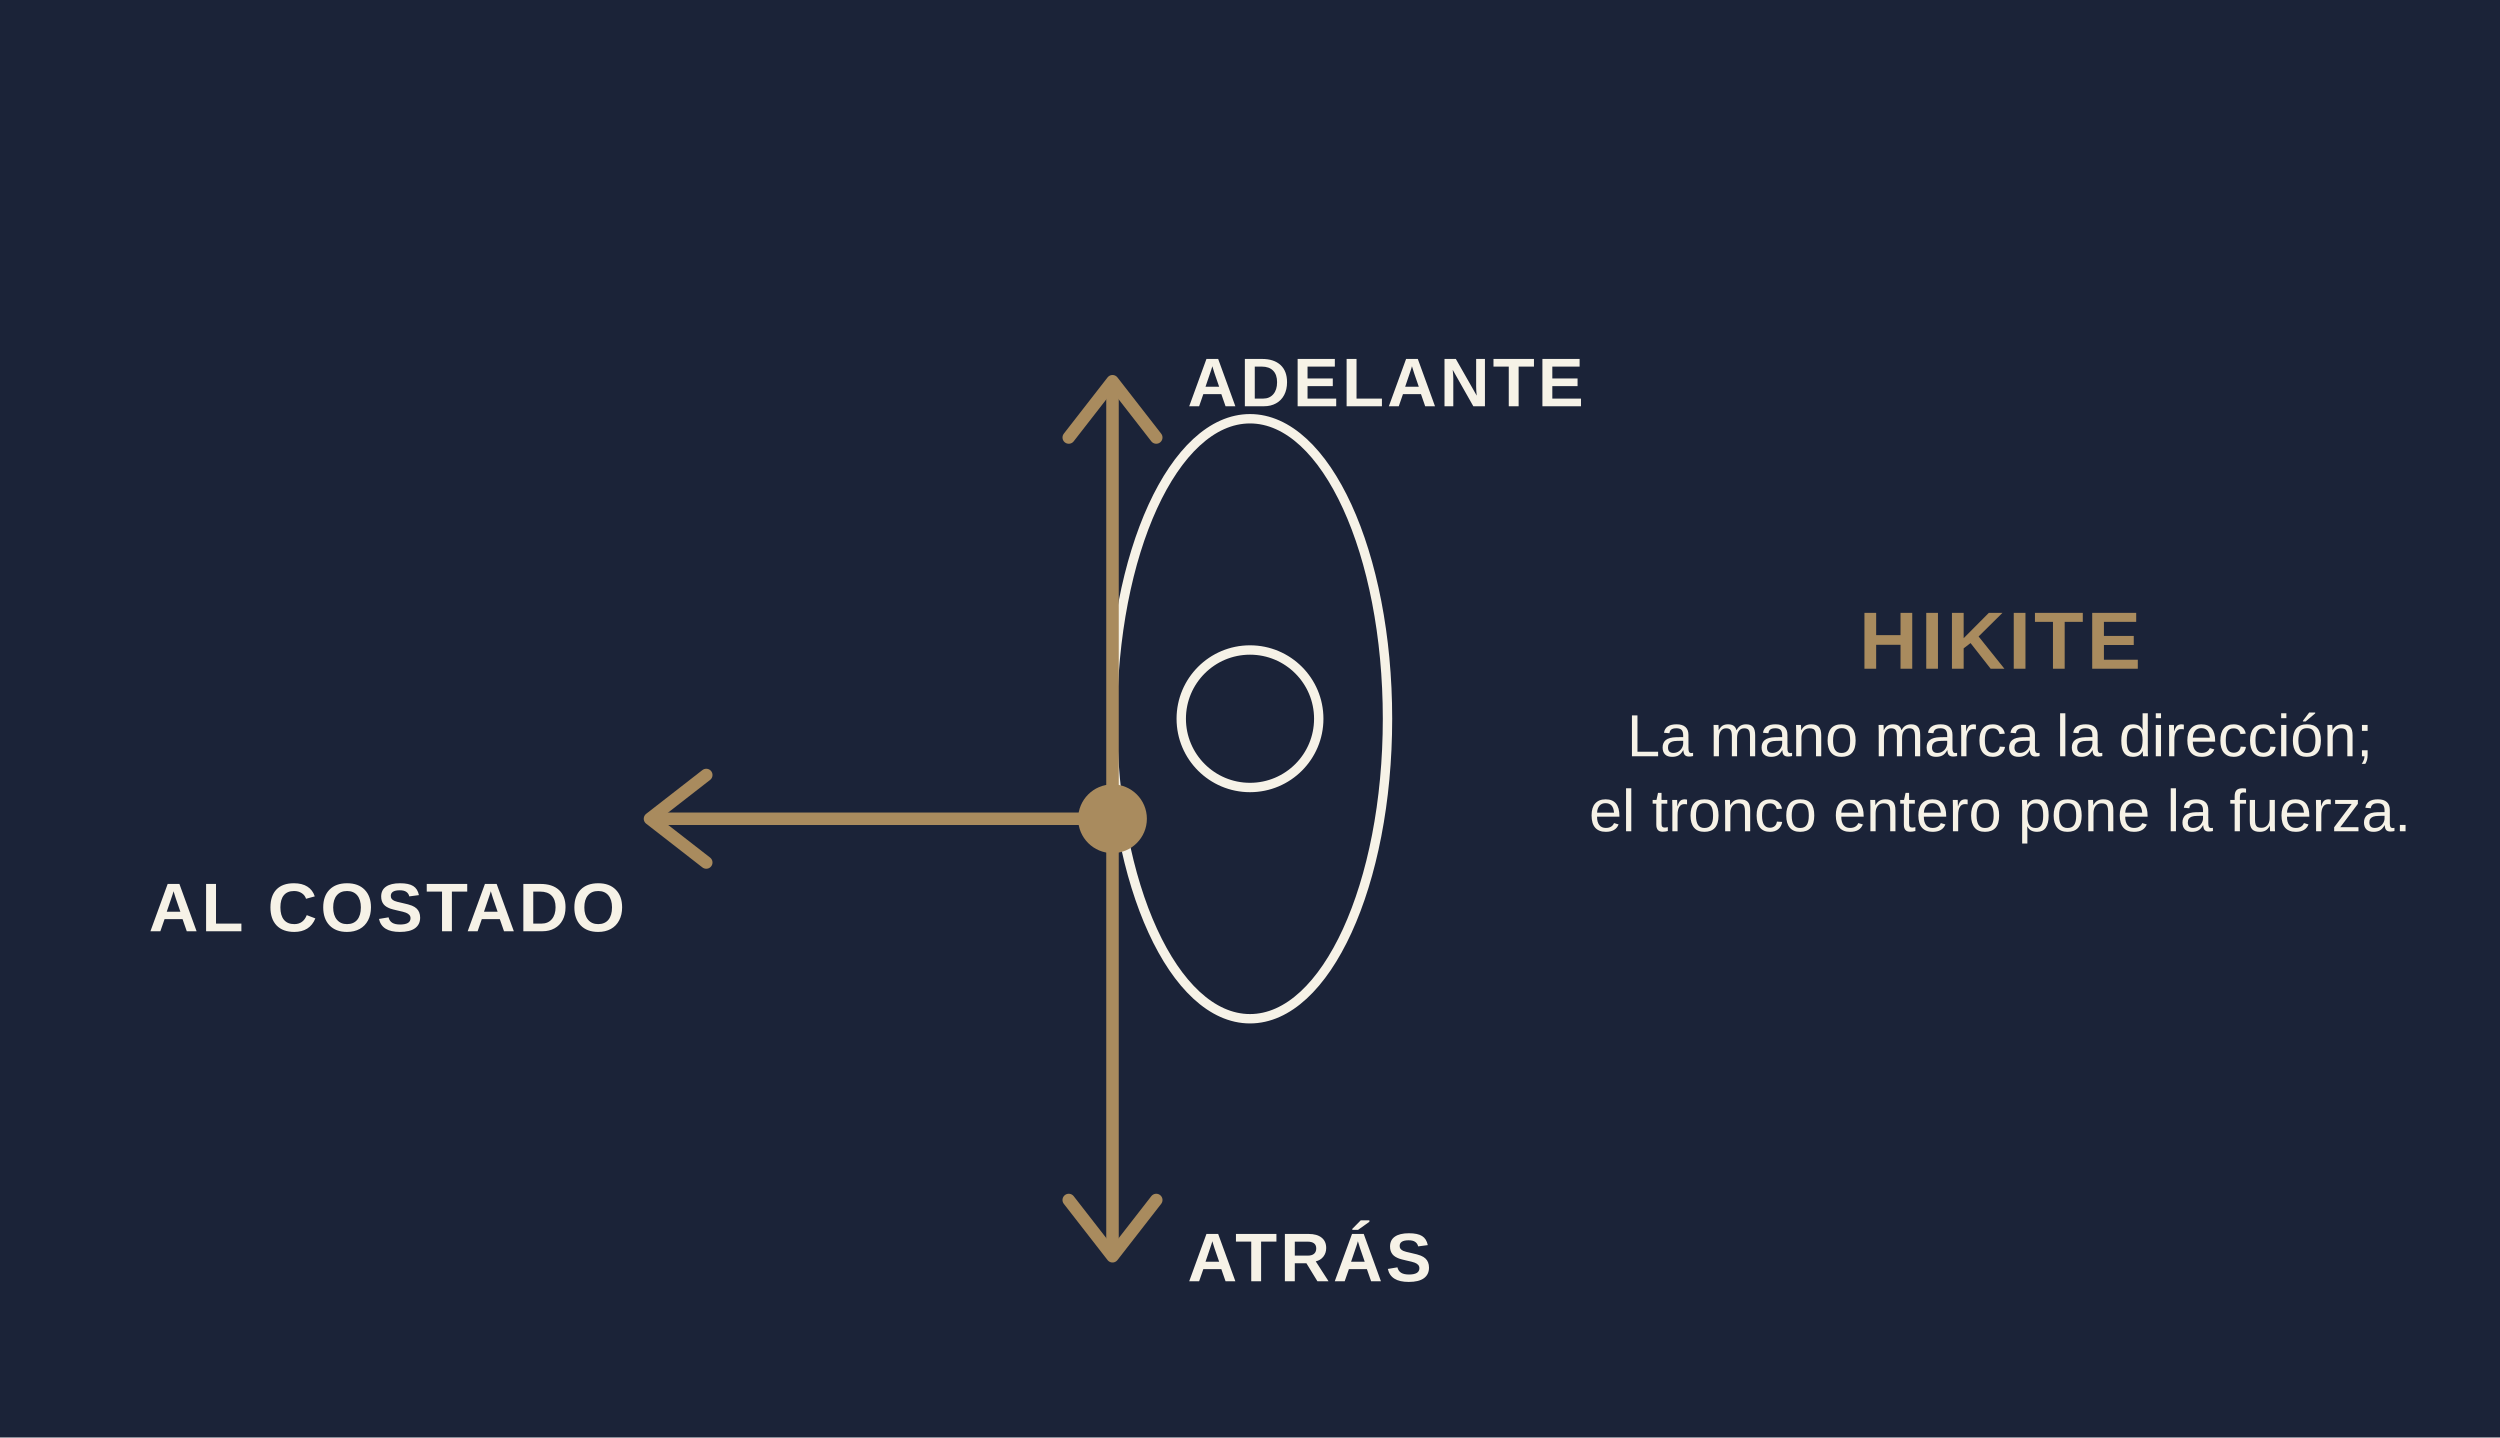
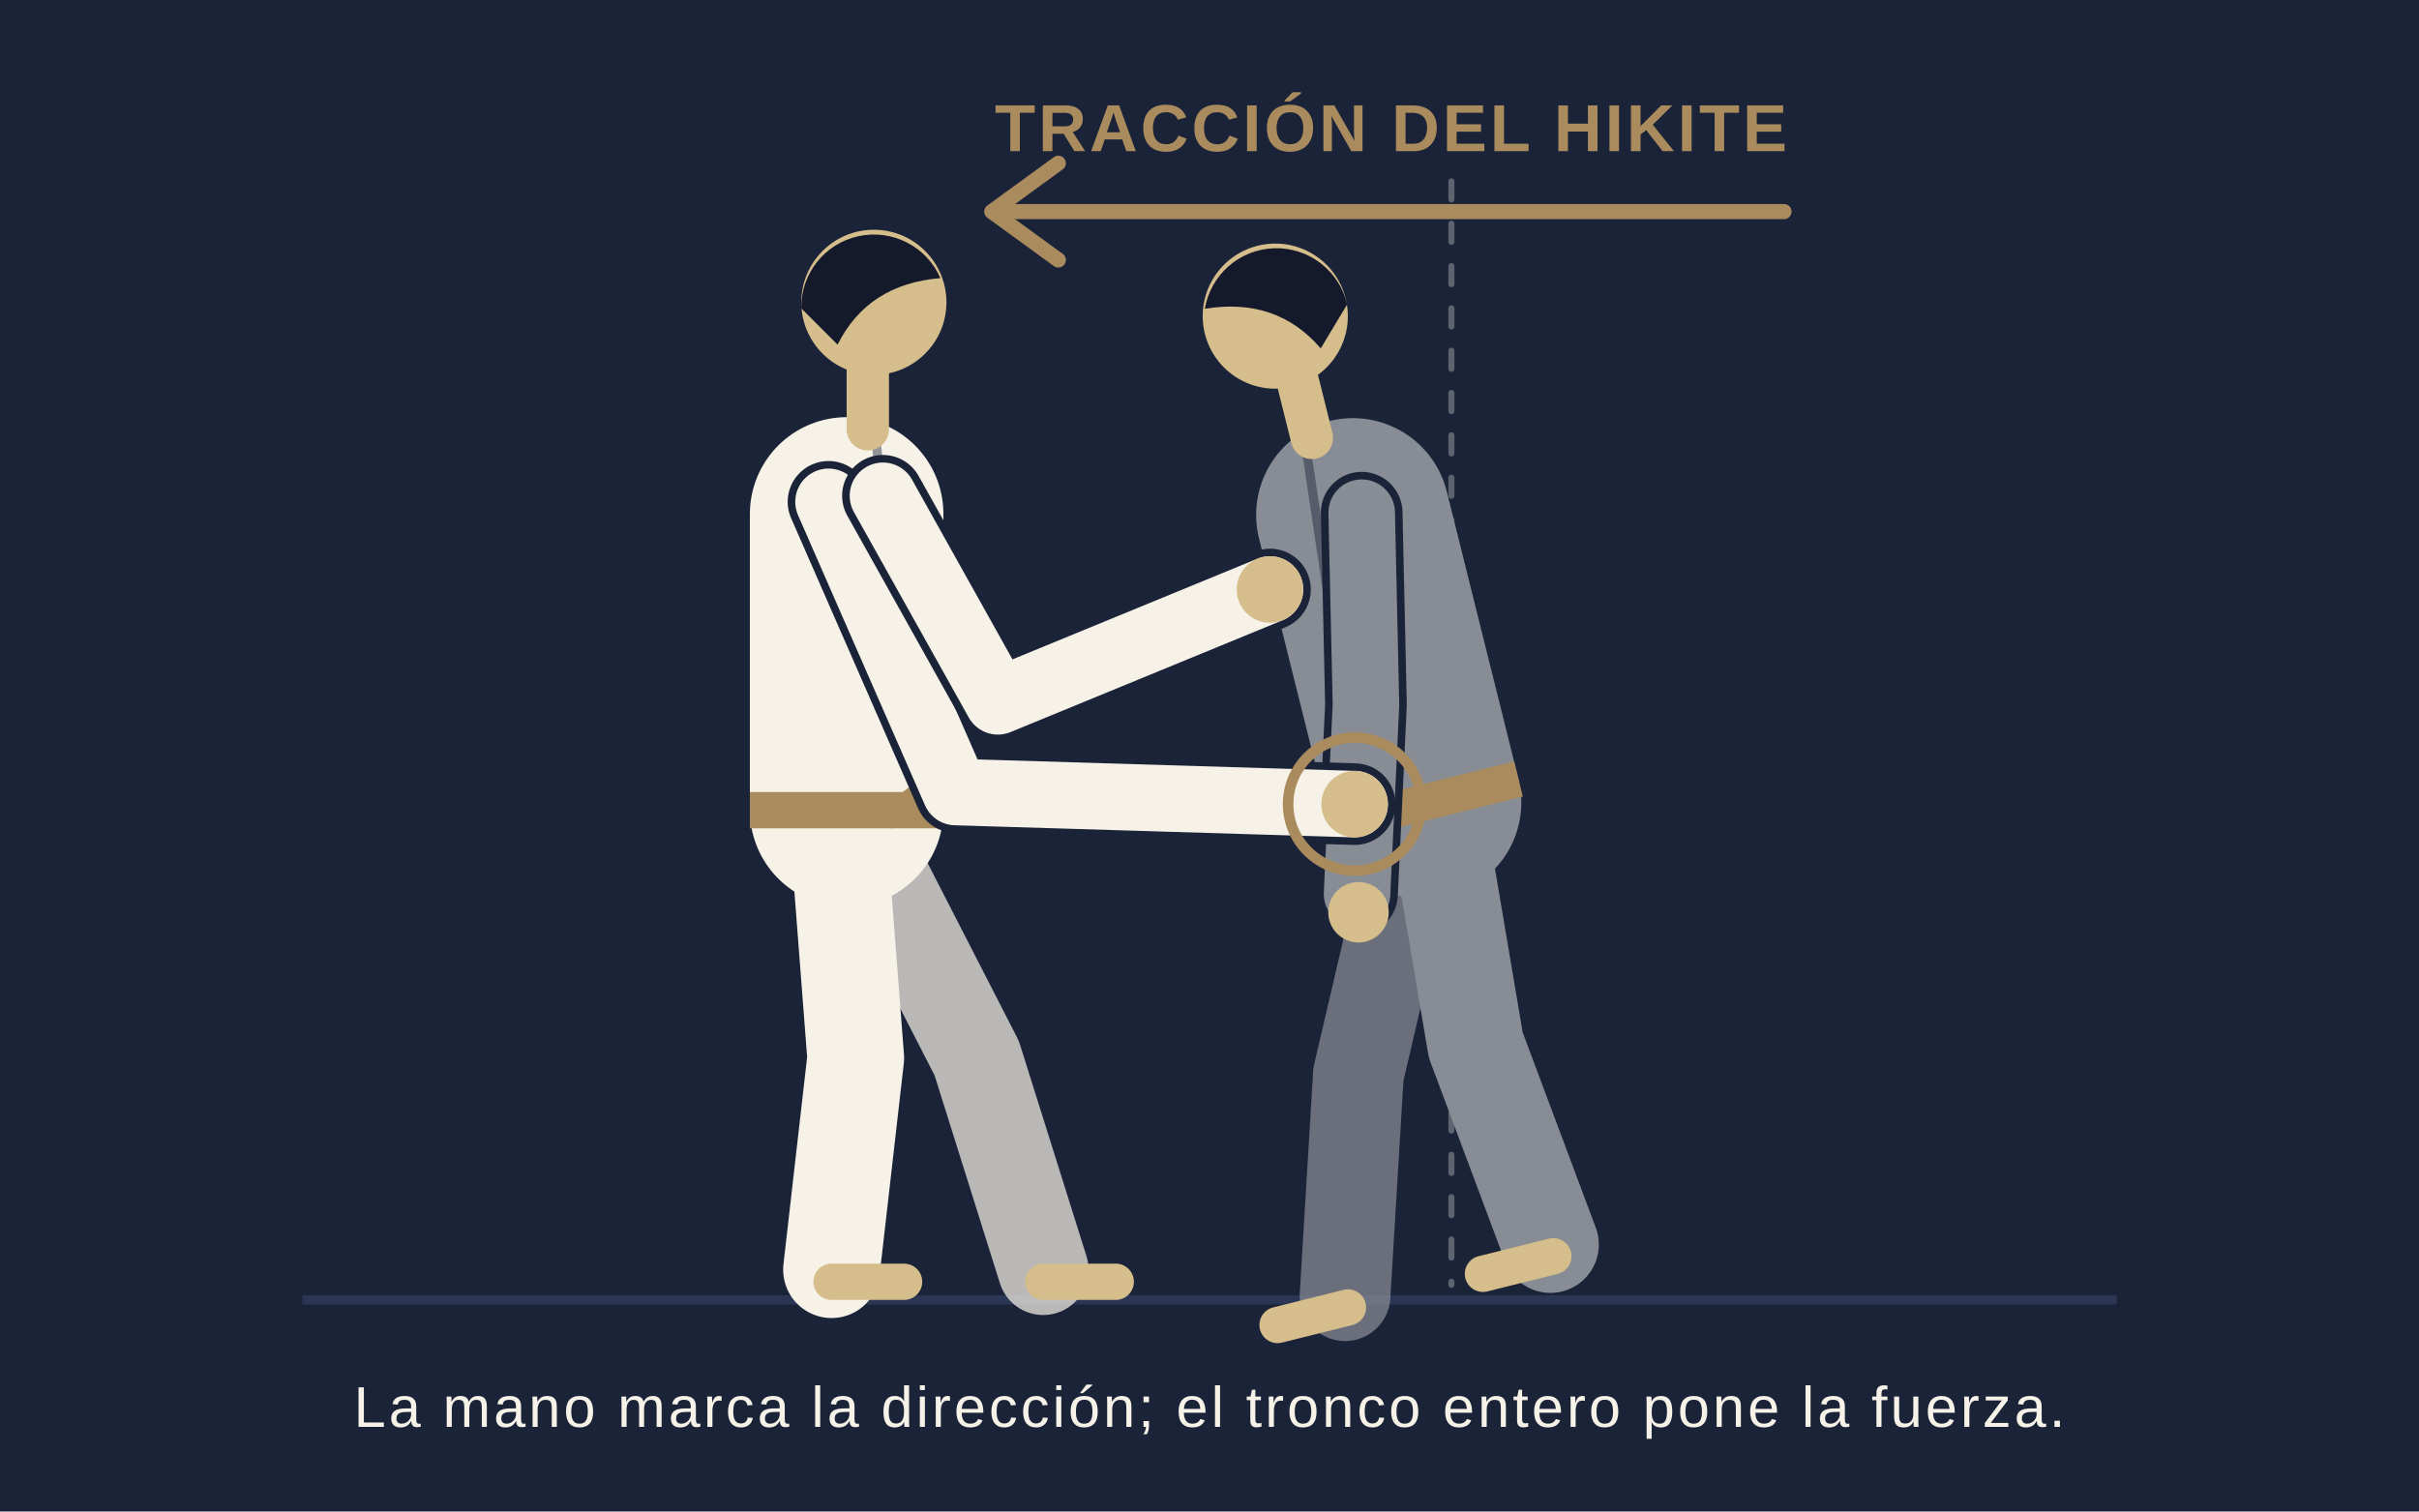
- <svg xmlns="http://www.w3.org/2000/svg" viewBox="0 0 800 460" font-family="Barlow, 'Helvetica Neue', Arial, sans-serif">
-   <rect width="800" height="460" fill="#1B2338" />
-   <g fill="none" stroke="#F6F2E7" stroke-width="3" stroke-linecap="round">
-     <ellipse cx="400" cy="230" rx="44" ry="96" />
-     <circle cx="400" cy="230" r="22" />
+ <svg xmlns="http://www.w3.org/2000/svg" viewBox="0 0 800 500" font-family="Barlow, 'Helvetica Neue', Arial, sans-serif">
+   <defs>
+     <g id="jk" fill="none" stroke-linecap="round" stroke-linejoin="round">
+       <path d="M206 272 L246 350 L268 420" stroke="currentColor" stroke-width="30" stroke-opacity=".72" />
+       <path d="M200 272 L206 350 L198 420" stroke="currentColor" stroke-width="32" />
+       <path d="M268 424 L292 424" stroke="#D6BD8C" stroke-width="12" />
+       <path d="M198 424 L222 424" stroke="#D6BD8C" stroke-width="12" />
+       <path d="M203 170 L203 268" stroke="currentColor" stroke-width="64" />
+       <path d="M171 268 L235 268" stroke="#A98B5E" stroke-width="12" stroke-linecap="butt" />
+       <path d="M218 270 L228 262" stroke="#A98B5E" stroke-width="8" />
+       <path d="M212 138 L218 200 L226 262" stroke="#1B2338" stroke-opacity=".45" stroke-width="3" />
+       <path d="M210 120 L210 142" stroke="#D6BD8C" stroke-width="14" />
+       <circle cx="212" cy="100" r="24" fill="#D6BD8C" stroke="none" />
+       <path d="M188 102 A24 24 0 0 1 234 92 Q210 94 200 114 Z" fill="#141a2b" stroke="none" />
+     </g>
+   </defs>
+   <rect width="800" height="500" fill="#1B2338" />
+   <path d="M100 430 L700 430" stroke="#2b3654" stroke-width="3" />
+   <g stroke-linecap="round" stroke-linejoin="round" fill="none">
+     <path d="M480 60 L480 425" stroke="#888D95" stroke-width="2" stroke-dasharray="6 8" opacity=".6" />
+     <g transform="rotate(-14 480 425)">
+       <use href="#jk" transform="translate(713 0) scale(-1 1)" color="#888D95" />
+       <g transform="translate(713 0) scale(-1 1)">
+         <path d="M200 170 L214 232 L232 292" stroke="#1B2338" stroke-width="27" />
+         <path d="M200 170 L214 232 L232 292" stroke="#888D95" stroke-width="22" />
+         <circle cx="233" cy="298" r="10" fill="#D6BD8C" stroke="none" />
+       </g>
+     </g>
+     <use href="#jk" transform="translate(77 0)" color="#F6F2E7" />
+     <path d="M274 166 L316 262 L448 266" stroke="#1B2338" stroke-width="27" />
+     <path d="M274 166 L316 262 L448 266" stroke="#F6F2E7" stroke-width="22" />
+     <path d="M292 164 L330 232 L420 195" stroke="#1B2338" stroke-width="27" />
+     <path d="M292 164 L330 232 L420 195" stroke="#F6F2E7" stroke-width="22" />
+     <circle cx="420" cy="195" r="11" fill="#D6BD8C" stroke="none" />
+     <circle cx="448" cy="266" r="11" fill="#D6BD8C" stroke="none" />
+     <circle cx="448" cy="266" r="22" stroke="#A98B5E" stroke-width="3.5" />
+     <path d="M590 70 L330 70" stroke="#A98B5E" stroke-width="5" />
+     <path d="M350 54 L328 70 L350 86" stroke="#A98B5E" stroke-width="5" />
  </g>
-   <circle cx="356" cy="262" r="11" fill="#A98B5E" />
-   <g stroke="#A98B5E" stroke-width="4" stroke-linecap="round" stroke-linejoin="round" fill="none">
-     <path d="M356 262 L356 400" />
-     <path d="M342 384 L356 402 L370 384" />
-     <path d="M356 262 L356 124" />
-     <path d="M342 140 L356 122 L370 140" />
-     <path d="M356 262 L210 262" />
-     <path d="M226 248 L208 262 L226 276" />
+   <g font-weight="700" letter-spacing="1" text-anchor="middle">
+     <text x="460" y="50" font-size="22" fill="#A98B5E">TRACCIÓN DEL HIKITE</text>
+     <text x="400" y="472" font-size="19" font-weight="400" fill="#F6F2E7">La mano marca la dirección; el tronco entero pone la fuerza.</text>
  </g>
-   <g font-size="22" font-weight="700" fill="#F6F2E7" letter-spacing="1">
-     <text x="380" y="410">ATRÁS</text>
-     <text x="380" y="130">ADELANTE</text>
-     <text x="200" y="298" text-anchor="end">AL COSTADO</text>
-   </g>
-   <text x="640" y="214" font-size="26" font-weight="700" fill="#A98B5E" letter-spacing="1" text-anchor="middle">HIKITE</text>
-   <text x="640" y="242" font-size="19" fill="#F6F2E7" text-anchor="middle">La mano marca la dirección;</text>
-   <text x="640" y="266" font-size="19" fill="#F6F2E7" text-anchor="middle">el tronco entero pone la fuerza.</text>
</svg>
